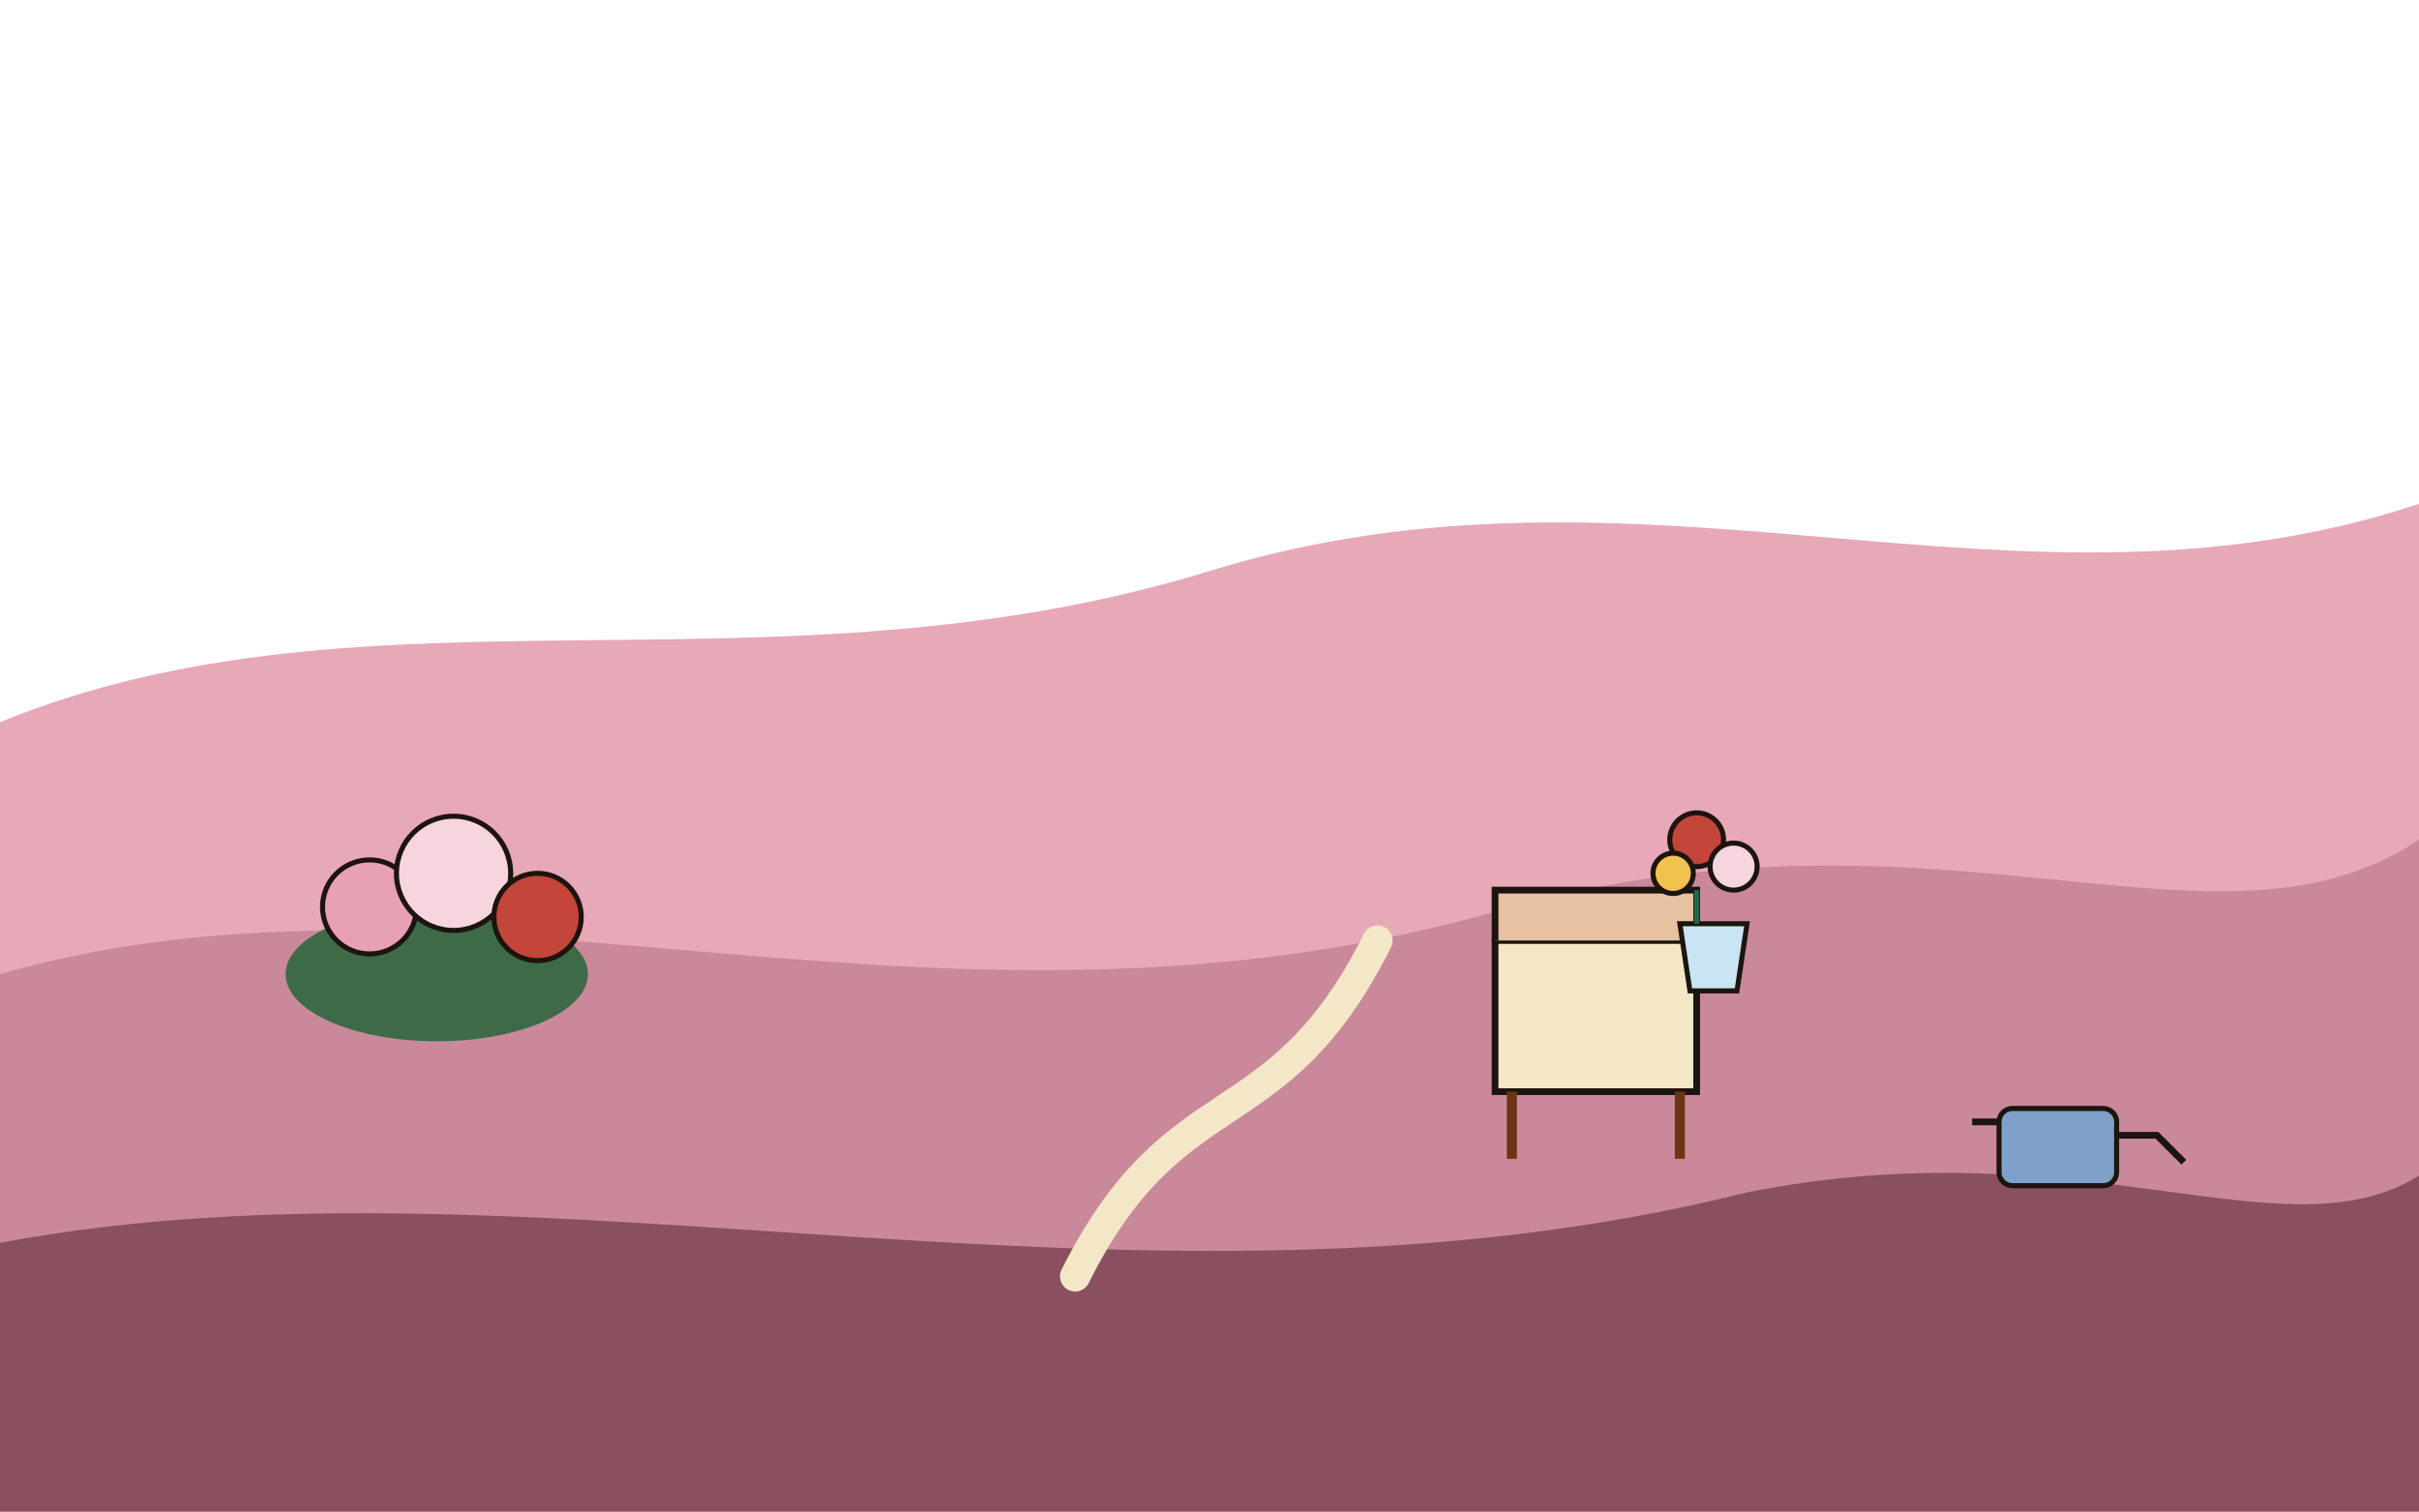
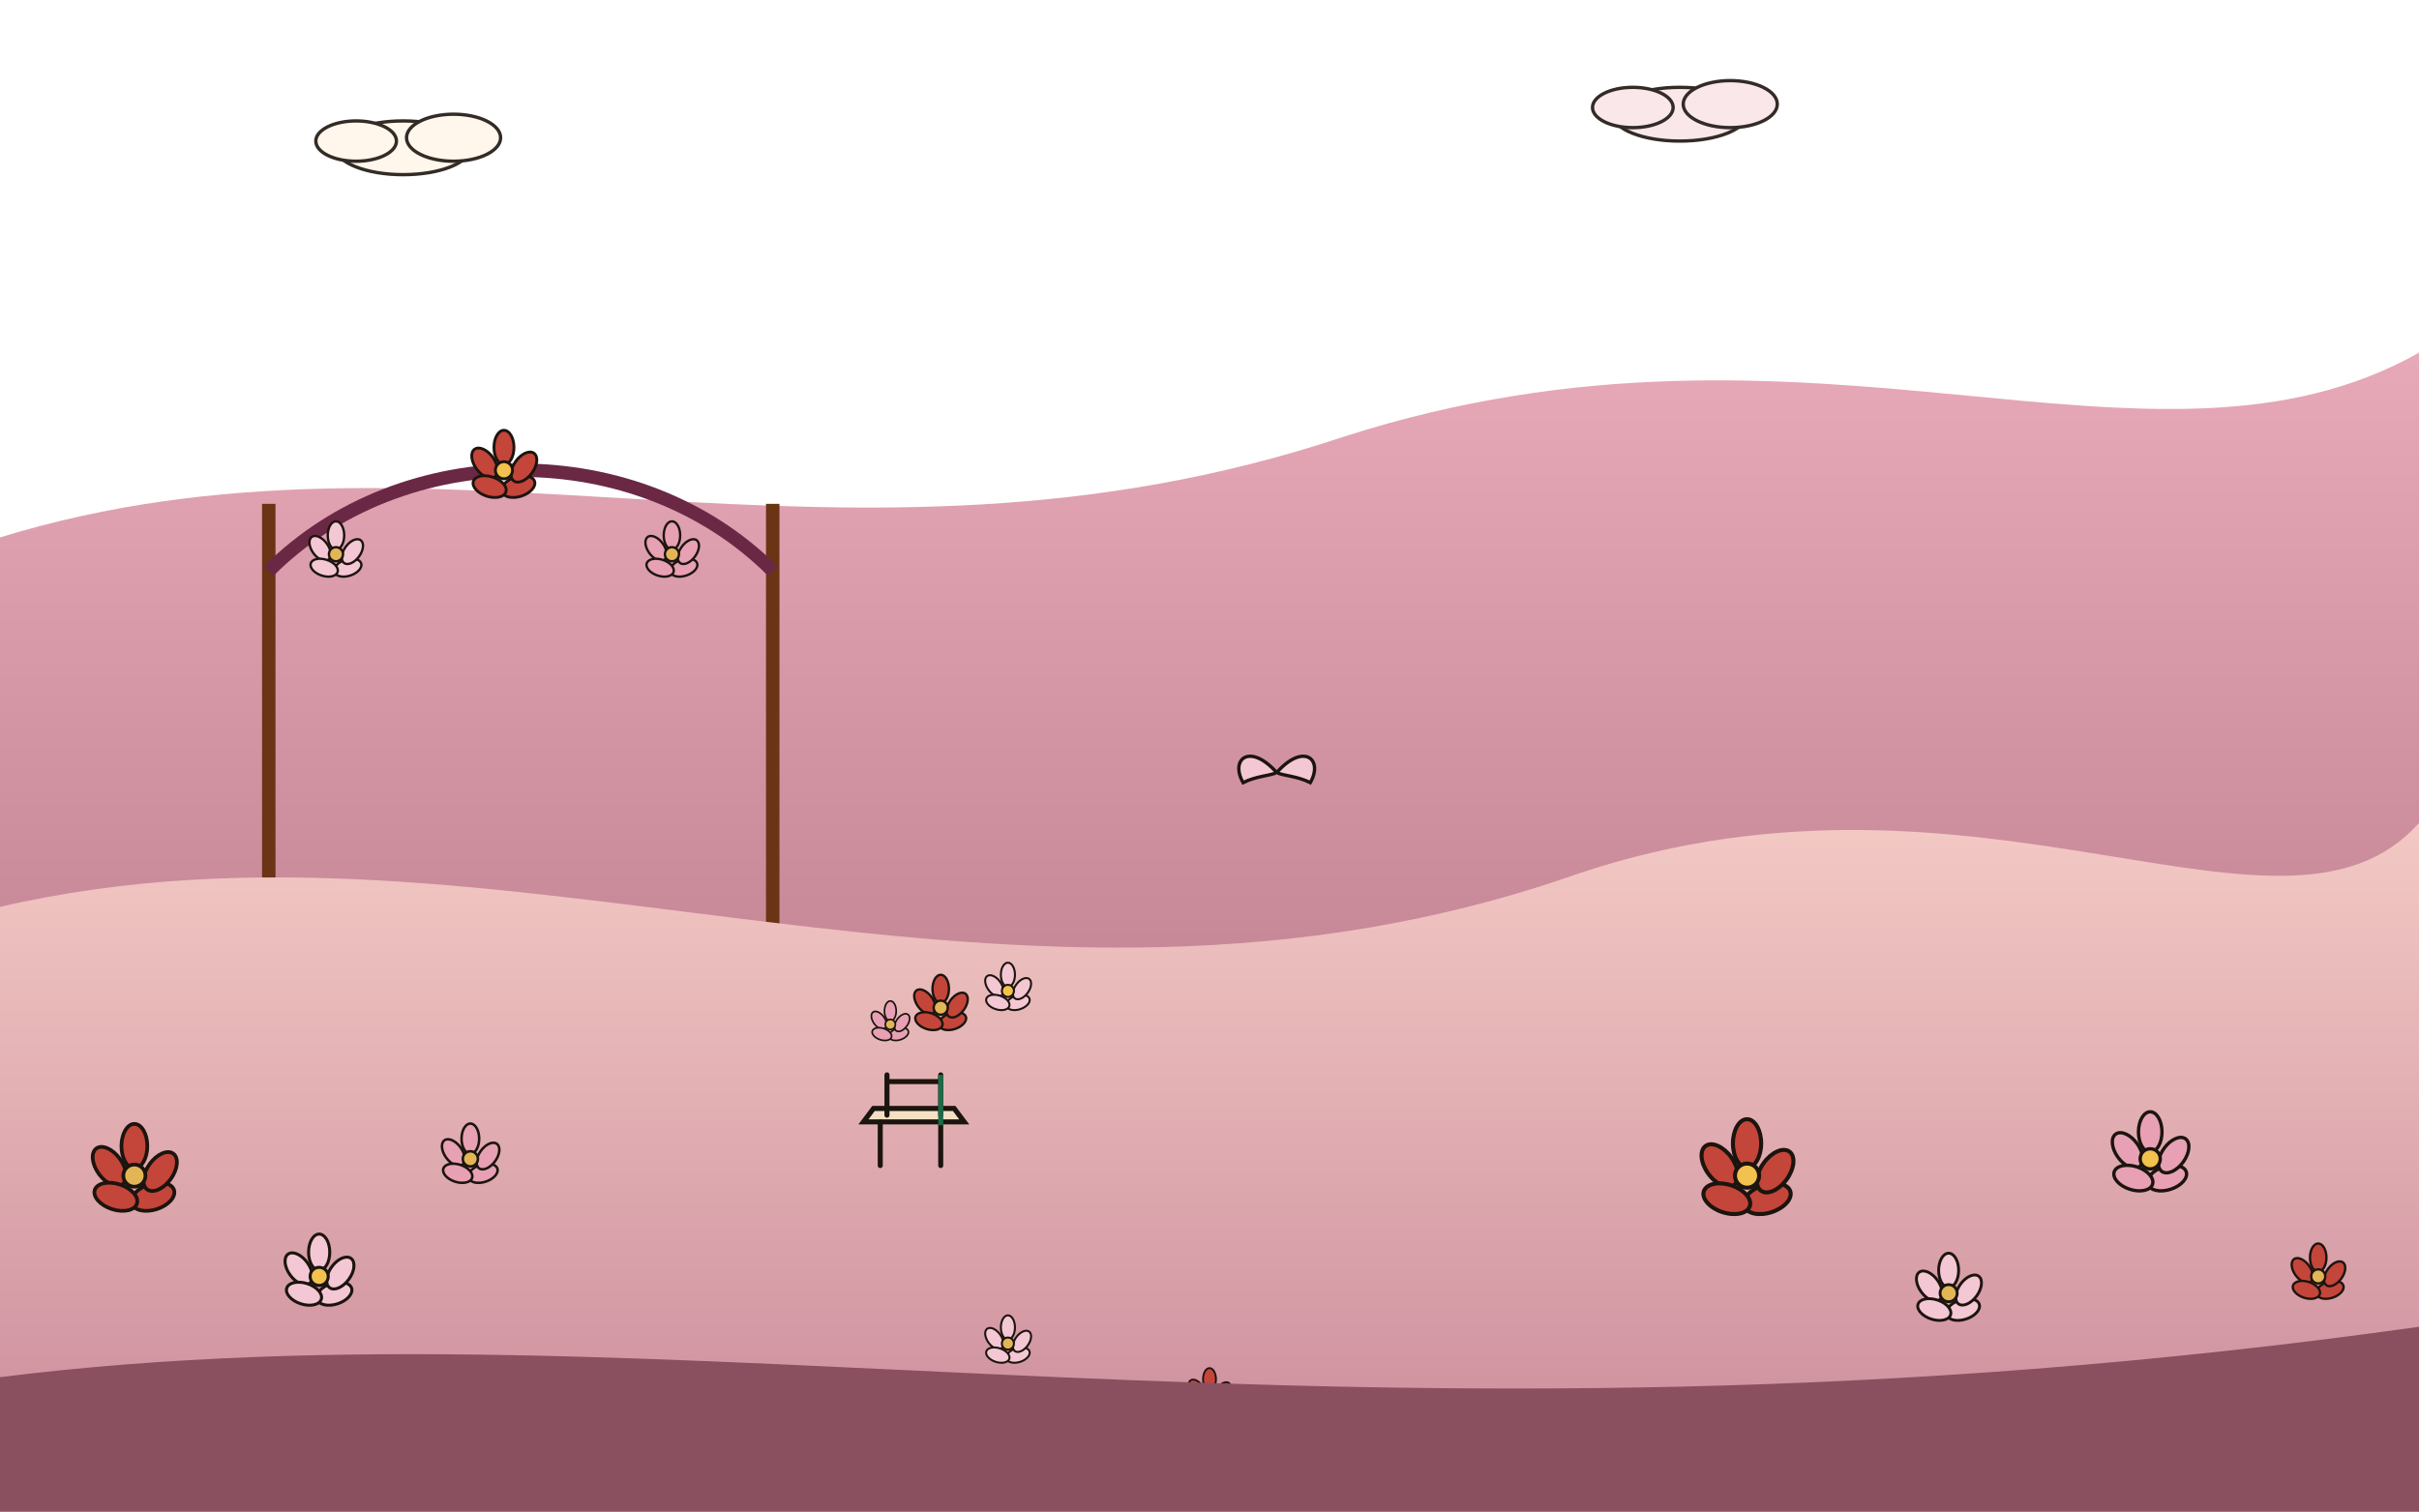
<svg xmlns="http://www.w3.org/2000/svg" viewBox="0 0 1440 900" fill="none" id="scene-site">
-   <path d="M0 430C220 340 460 420 720 340C980 260 1200 380 1440 300V900H0Z" fill="#E7A8B8" />
-   <path d="M0 580C280 500 560 640 900 540C1160 470 1320 580 1440 500V900H0Z" fill="#C9899A" />
-   <path d="M0 740C320 680 680 800 1040 710C1240 670 1360 750 1440 700V900H0Z" fill="#8A5060" />
-   <path d="M640 760C700 640 760 680 820 560" stroke="#F4E7C8" stroke-width="18" stroke-linecap="round" fill="none" id="garden-path" />
-   <g id="flowering-bush" transform="translate(180 460)">
-     <ellipse cx="80" cy="120" rx="90" ry="40" fill="#3E6A48" />
-     <circle cx="40" cy="80" r="28" fill="#E7A0B4" stroke="#1C140E" stroke-width="3" />
-     <circle cx="90" cy="60" r="34" fill="#F6D5DE" stroke="#1C140E" stroke-width="3" />
-     <circle cx="140" cy="86" r="26" fill="#C4453A" stroke="#1C140E" stroke-width="3" />
+   <defs>
+     <linearGradient id="back" x1="0" y1="0" x2="0" y2="1">
+       <stop offset="0" stop-color="#E7A8B8" />
+       <stop offset="1" stop-color="#A86A78" />
+     </linearGradient>
+     <linearGradient id="mid" x1="0" y1="0" x2="0" y2="1">
+       <stop offset="0" stop-color="#F3C9C4" />
+       <stop offset="1" stop-color="#C9899A" />
+     </linearGradient>
+   </defs>
+   <g transform="translate(240 80)" fill="#FFF6EA" stroke="#1C140E" stroke-width="2" opacity="0.9">
+     <ellipse cx="0" cy="8" rx="40" ry="16" />
+     <ellipse cx="30" cy="2" rx="28" ry="14" />
+     <ellipse cx="-28" cy="4" rx="24" ry="12" />
  </g>
-   <g id="garden-chair" transform="translate(860 520)">
-     <path d="M30 40h120v90H30z" fill="#F4E7C8" stroke="#1C140E" stroke-width="4" />
-     <path d="M30 40V10h120v30" stroke="#1C140E" stroke-width="4" fill="#E7C2A0" />
-     <path d="M40 130v40M140 130v40" stroke="#6B3414" stroke-width="6" />
+   <g transform="translate(1000 60)" fill="#F8E4E8" stroke="#1C140E" stroke-width="2" opacity="0.9">
+     <ellipse cx="0" cy="8" rx="40" ry="16" />
+     <ellipse cx="30" cy="2" rx="28" ry="14" />
+     <ellipse cx="-28" cy="4" rx="24" ry="12" />
  </g>
-   <g id="bouquet" transform="translate(980 430)">
-     <path d="M20 120h40l-6 40H26z" fill="#C9E4F2" stroke="#1C140E" stroke-width="3" />
-     <circle cx="30" cy="70" r="16" fill="#C4453A" stroke="#1C140E" stroke-width="3" />
-     <circle cx="52" cy="86" r="14" fill="#F6D5DE" stroke="#1C140E" stroke-width="3" />
-     <circle cx="16" cy="90" r="12" fill="#F2C14E" stroke="#1C140E" stroke-width="3" />
-     <path d="M30 100v20" stroke="#1E6A48" stroke-width="3" />
+   <path d="M0 320C260 240 500 360 800 260C1080 170 1280 300 1440 210V900H0Z" fill="url(#back)" />
+   <g id="arbor">
+     <path d="M160 560V300M460 560V300" stroke="#6B3414" stroke-width="8" />
+     <path d="M160 340c80-80 220-80 300 0" stroke="#6A2844" stroke-width="8" fill="none" />
+     <g id="flowers" transform="translate(200 330) scale(0.7)">
+       <ellipse cx="0" cy="-16" rx="7" ry="12" fill="#F4C7D4" stroke="#1C140E" stroke-width="2" />
+       <ellipse cx="14" cy="-6" rx="7" ry="12" fill="#F4C7D4" stroke="#1C140E" stroke-width="2" transform="rotate(72)" />
+       <ellipse cx="8" cy="12" rx="7" ry="12" fill="#F4C7D4" stroke="#1C140E" stroke-width="2" transform="rotate(144)" />
+       <ellipse cx="-10" cy="10" rx="7" ry="12" fill="#F4C7D4" stroke="#1C140E" stroke-width="2" transform="rotate(216)" />
+       <ellipse cx="-14" cy="-6" rx="7" ry="12" fill="#F4C7D4" stroke="#1C140E" stroke-width="2" transform="rotate(288)" />
+       <circle r="6" fill="#E2B657" stroke="#1C140E" stroke-width="2" />
+     </g>
+     <g id="flowers" transform="translate(300 280) scale(0.85)">
+       <ellipse cx="0" cy="-16" rx="7" ry="12" fill="#C4453A" stroke="#1C140E" stroke-width="2" />
+       <ellipse cx="14" cy="-6" rx="7" ry="12" fill="#C4453A" stroke="#1C140E" stroke-width="2" transform="rotate(72)" />
+       <ellipse cx="8" cy="12" rx="7" ry="12" fill="#C4453A" stroke="#1C140E" stroke-width="2" transform="rotate(144)" />
+       <ellipse cx="-10" cy="10" rx="7" ry="12" fill="#C4453A" stroke="#1C140E" stroke-width="2" transform="rotate(216)" />
+       <ellipse cx="-14" cy="-6" rx="7" ry="12" fill="#C4453A" stroke="#1C140E" stroke-width="2" transform="rotate(288)" />
+       <circle r="6" fill="#F2C14E" stroke="#1C140E" stroke-width="2" />
+     </g>
+     <g id="flowers" transform="translate(400 330) scale(0.7)">
+       <ellipse cx="0" cy="-16" rx="7" ry="12" fill="#E7A0B4" stroke="#1C140E" stroke-width="2" />
+       <ellipse cx="14" cy="-6" rx="7" ry="12" fill="#E7A0B4" stroke="#1C140E" stroke-width="2" transform="rotate(72)" />
+       <ellipse cx="8" cy="12" rx="7" ry="12" fill="#E7A0B4" stroke="#1C140E" stroke-width="2" transform="rotate(144)" />
+       <ellipse cx="-10" cy="10" rx="7" ry="12" fill="#E7A0B4" stroke="#1C140E" stroke-width="2" transform="rotate(216)" />
+       <ellipse cx="-14" cy="-6" rx="7" ry="12" fill="#E7A0B4" stroke="#1C140E" stroke-width="2" transform="rotate(288)" />
+       <circle r="6" fill="#E2B657" stroke="#1C140E" stroke-width="2" />
+     </g>
  </g>
-   <g id="watering-can" transform="translate(1180 640)">
-     <rect x="10" y="20" width="70" height="46" rx="8" fill="#7FA0C8" stroke="#1C140E" stroke-width="3" />
-     <path d="M80 36h24l16 16" stroke="#1C140E" stroke-width="4" fill="none" />
-     <path d="M10 28h-16" stroke="#1C140E" stroke-width="4" />
+   <path d="M0 540C300 470 600 640 940 520C1180 440 1360 580 1440 490V900H0Z" fill="url(#mid)" />
+   <g id="garden">
+     <g id="flowers" transform="translate(80 700) scale(1.1)">
+       <ellipse cx="0" cy="-16" rx="7" ry="12" fill="#C4453A" stroke="#1C140E" stroke-width="2" />
+       <ellipse cx="14" cy="-6" rx="7" ry="12" fill="#C4453A" stroke="#1C140E" stroke-width="2" transform="rotate(72)" />
+       <ellipse cx="8" cy="12" rx="7" ry="12" fill="#C4453A" stroke="#1C140E" stroke-width="2" transform="rotate(144)" />
+       <ellipse cx="-10" cy="10" rx="7" ry="12" fill="#C4453A" stroke="#1C140E" stroke-width="2" transform="rotate(216)" />
+       <ellipse cx="-14" cy="-6" rx="7" ry="12" fill="#C4453A" stroke="#1C140E" stroke-width="2" transform="rotate(288)" />
+       <circle r="6" fill="#E2B657" stroke="#1C140E" stroke-width="2" />
+     </g>
+     <g id="flowers" transform="translate(190 760) scale(0.9)">
+       <ellipse cx="0" cy="-16" rx="7" ry="12" fill="#F4C7D4" stroke="#1C140E" stroke-width="2" />
+       <ellipse cx="14" cy="-6" rx="7" ry="12" fill="#F4C7D4" stroke="#1C140E" stroke-width="2" transform="rotate(72)" />
+       <ellipse cx="8" cy="12" rx="7" ry="12" fill="#F4C7D4" stroke="#1C140E" stroke-width="2" transform="rotate(144)" />
+       <ellipse cx="-10" cy="10" rx="7" ry="12" fill="#F4C7D4" stroke="#1C140E" stroke-width="2" transform="rotate(216)" />
+       <ellipse cx="-14" cy="-6" rx="7" ry="12" fill="#F4C7D4" stroke="#1C140E" stroke-width="2" transform="rotate(288)" />
+       <circle r="6" fill="#F2C14E" stroke="#1C140E" stroke-width="2" />
+     </g>
+     <g id="flowers" transform="translate(280 690) scale(0.75)">
+       <ellipse cx="0" cy="-16" rx="7" ry="12" fill="#E7A0B4" stroke="#1C140E" stroke-width="2" />
+       <ellipse cx="14" cy="-6" rx="7" ry="12" fill="#E7A0B4" stroke="#1C140E" stroke-width="2" transform="rotate(72)" />
+       <ellipse cx="8" cy="12" rx="7" ry="12" fill="#E7A0B4" stroke="#1C140E" stroke-width="2" transform="rotate(144)" />
+       <ellipse cx="-10" cy="10" rx="7" ry="12" fill="#E7A0B4" stroke="#1C140E" stroke-width="2" transform="rotate(216)" />
+       <ellipse cx="-14" cy="-6" rx="7" ry="12" fill="#E7A0B4" stroke="#1C140E" stroke-width="2" transform="rotate(288)" />
+       <circle r="6" fill="#E2B657" stroke="#1C140E" stroke-width="2" />
+     </g>
+     <g id="flowers" transform="translate(1040 700) scale(1.2)">
+       <ellipse cx="0" cy="-16" rx="7" ry="12" fill="#C4453A" stroke="#1C140E" stroke-width="2" />
+       <ellipse cx="14" cy="-6" rx="7" ry="12" fill="#C4453A" stroke="#1C140E" stroke-width="2" transform="rotate(72)" />
+       <ellipse cx="8" cy="12" rx="7" ry="12" fill="#C4453A" stroke="#1C140E" stroke-width="2" transform="rotate(144)" />
+       <ellipse cx="-10" cy="10" rx="7" ry="12" fill="#C4453A" stroke="#1C140E" stroke-width="2" transform="rotate(216)" />
+       <ellipse cx="-14" cy="-6" rx="7" ry="12" fill="#C4453A" stroke="#1C140E" stroke-width="2" transform="rotate(288)" />
+       <circle r="6" fill="#F2C14E" stroke="#1C140E" stroke-width="2" />
+     </g>
+     <g id="flowers" transform="translate(1160 770) scale(0.85)">
+       <ellipse cx="0" cy="-16" rx="7" ry="12" fill="#F4C7D4" stroke="#1C140E" stroke-width="2" />
+       <ellipse cx="14" cy="-6" rx="7" ry="12" fill="#F4C7D4" stroke="#1C140E" stroke-width="2" transform="rotate(72)" />
+       <ellipse cx="8" cy="12" rx="7" ry="12" fill="#F4C7D4" stroke="#1C140E" stroke-width="2" transform="rotate(144)" />
+       <ellipse cx="-10" cy="10" rx="7" ry="12" fill="#F4C7D4" stroke="#1C140E" stroke-width="2" transform="rotate(216)" />
+       <ellipse cx="-14" cy="-6" rx="7" ry="12" fill="#F4C7D4" stroke="#1C140E" stroke-width="2" transform="rotate(288)" />
+       <circle r="6" fill="#E2B657" stroke="#1C140E" stroke-width="2" />
+     </g>
+     <g id="flowers" transform="translate(1280 690) scale(1)">
+       <ellipse cx="0" cy="-16" rx="7" ry="12" fill="#E7A0B4" stroke="#1C140E" stroke-width="2" />
+       <ellipse cx="14" cy="-6" rx="7" ry="12" fill="#E7A0B4" stroke="#1C140E" stroke-width="2" transform="rotate(72)" />
+       <ellipse cx="8" cy="12" rx="7" ry="12" fill="#E7A0B4" stroke="#1C140E" stroke-width="2" transform="rotate(144)" />
+       <ellipse cx="-10" cy="10" rx="7" ry="12" fill="#E7A0B4" stroke="#1C140E" stroke-width="2" transform="rotate(216)" />
+       <ellipse cx="-14" cy="-6" rx="7" ry="12" fill="#E7A0B4" stroke="#1C140E" stroke-width="2" transform="rotate(288)" />
+       <circle r="6" fill="#F2C14E" stroke="#1C140E" stroke-width="2" />
+     </g>
+     <g id="flowers" transform="translate(1380 760) scale(0.7)">
+       <ellipse cx="0" cy="-16" rx="7" ry="12" fill="#C4453A" stroke="#1C140E" stroke-width="2" />
+       <ellipse cx="14" cy="-6" rx="7" ry="12" fill="#C4453A" stroke="#1C140E" stroke-width="2" transform="rotate(72)" />
+       <ellipse cx="8" cy="12" rx="7" ry="12" fill="#C4453A" stroke="#1C140E" stroke-width="2" transform="rotate(144)" />
+       <ellipse cx="-10" cy="10" rx="7" ry="12" fill="#C4453A" stroke="#1C140E" stroke-width="2" transform="rotate(216)" />
+       <ellipse cx="-14" cy="-6" rx="7" ry="12" fill="#C4453A" stroke="#1C140E" stroke-width="2" transform="rotate(288)" />
+       <circle r="6" fill="#E2B657" stroke="#1C140E" stroke-width="2" />
+     </g>
+     <g id="flowers" transform="translate(600 800) scale(0.6)">
+       <ellipse cx="0" cy="-16" rx="7" ry="12" fill="#F4C7D4" stroke="#1C140E" stroke-width="2" />
+       <ellipse cx="14" cy="-6" rx="7" ry="12" fill="#F4C7D4" stroke="#1C140E" stroke-width="2" transform="rotate(72)" />
+       <ellipse cx="8" cy="12" rx="7" ry="12" fill="#F4C7D4" stroke="#1C140E" stroke-width="2" transform="rotate(144)" />
+       <ellipse cx="-10" cy="10" rx="7" ry="12" fill="#F4C7D4" stroke="#1C140E" stroke-width="2" transform="rotate(216)" />
+       <ellipse cx="-14" cy="-6" rx="7" ry="12" fill="#F4C7D4" stroke="#1C140E" stroke-width="2" transform="rotate(288)" />
+       <circle r="6" fill="#E2B657" stroke="#1C140E" stroke-width="2" />
+     </g>
+     <g id="flowers" transform="translate(720 830) scale(0.55)">
+       <ellipse cx="0" cy="-16" rx="7" ry="12" fill="#C4453A" stroke="#1C140E" stroke-width="2" />
+       <ellipse cx="14" cy="-6" rx="7" ry="12" fill="#C4453A" stroke="#1C140E" stroke-width="2" transform="rotate(72)" />
+       <ellipse cx="8" cy="12" rx="7" ry="12" fill="#C4453A" stroke="#1C140E" stroke-width="2" transform="rotate(144)" />
+       <ellipse cx="-10" cy="10" rx="7" ry="12" fill="#C4453A" stroke="#1C140E" stroke-width="2" transform="rotate(216)" />
+       <ellipse cx="-14" cy="-6" rx="7" ry="12" fill="#C4453A" stroke="#1C140E" stroke-width="2" transform="rotate(288)" />
+       <circle r="6" fill="#F2C14E" stroke="#1C140E" stroke-width="2" />
+     </g>
  </g>
+   <g transform="translate(520 640)">
+     <path d="M0 20h48l6 8H-6z" fill="#F4E0C4" stroke="#1C140E" stroke-width="3" />
+     <path d="M4 28v26M40 28v26M8 0v24M40 0v24M8 4h32" stroke="#1C140E" stroke-width="3" stroke-linecap="round" />
+   </g>
+   <g id="bouquet">
+     <g id="flowers" transform="translate(560 600) scale(0.7)">
+       <ellipse cx="0" cy="-16" rx="7" ry="12" fill="#C4453A" stroke="#1C140E" stroke-width="2" />
+       <ellipse cx="14" cy="-6" rx="7" ry="12" fill="#C4453A" stroke="#1C140E" stroke-width="2" transform="rotate(72)" />
+       <ellipse cx="8" cy="12" rx="7" ry="12" fill="#C4453A" stroke="#1C140E" stroke-width="2" transform="rotate(144)" />
+       <ellipse cx="-10" cy="10" rx="7" ry="12" fill="#C4453A" stroke="#1C140E" stroke-width="2" transform="rotate(216)" />
+       <ellipse cx="-14" cy="-6" rx="7" ry="12" fill="#C4453A" stroke="#1C140E" stroke-width="2" transform="rotate(288)" />
+       <circle r="6" fill="#E2B657" stroke="#1C140E" stroke-width="2" />
+     </g>
+     <g id="flowers" transform="translate(600 590) scale(0.6)">
+       <ellipse cx="0" cy="-16" rx="7" ry="12" fill="#F4C7D4" stroke="#1C140E" stroke-width="2" />
+       <ellipse cx="14" cy="-6" rx="7" ry="12" fill="#F4C7D4" stroke="#1C140E" stroke-width="2" transform="rotate(72)" />
+       <ellipse cx="8" cy="12" rx="7" ry="12" fill="#F4C7D4" stroke="#1C140E" stroke-width="2" transform="rotate(144)" />
+       <ellipse cx="-10" cy="10" rx="7" ry="12" fill="#F4C7D4" stroke="#1C140E" stroke-width="2" transform="rotate(216)" />
+       <ellipse cx="-14" cy="-6" rx="7" ry="12" fill="#F4C7D4" stroke="#1C140E" stroke-width="2" transform="rotate(288)" />
+       <circle r="6" fill="#F2C14E" stroke="#1C140E" stroke-width="2" />
+     </g>
+     <g id="flowers" transform="translate(530 610) scale(0.5)">
+       <ellipse cx="0" cy="-16" rx="7" ry="12" fill="#E7A0B4" stroke="#1C140E" stroke-width="2" />
+       <ellipse cx="14" cy="-6" rx="7" ry="12" fill="#E7A0B4" stroke="#1C140E" stroke-width="2" transform="rotate(72)" />
+       <ellipse cx="8" cy="12" rx="7" ry="12" fill="#E7A0B4" stroke="#1C140E" stroke-width="2" transform="rotate(144)" />
+       <ellipse cx="-10" cy="10" rx="7" ry="12" fill="#E7A0B4" stroke="#1C140E" stroke-width="2" transform="rotate(216)" />
+       <ellipse cx="-14" cy="-6" rx="7" ry="12" fill="#E7A0B4" stroke="#1C140E" stroke-width="2" transform="rotate(288)" />
+       <circle r="6" fill="#E2B657" stroke="#1C140E" stroke-width="2" />
+     </g>
+     <path d="M560 640v30" stroke="#1E6A48" stroke-width="3" />
+   </g>
+   <g id="butterfly" transform="translate(760 460)">
+     <path d="M0 0c-16-18-28-8-20 6 8-4 16-4 20-6zM0 0c16-18 28-8 20 6-8-4-16-4-20-6z" fill="#F4C7D4" stroke="#1C140E" stroke-width="2" />
+   </g>
+   <path d="M0 820C400 770 800 880 1440 790V900H0Z" fill="#8A5060" />
</svg>
